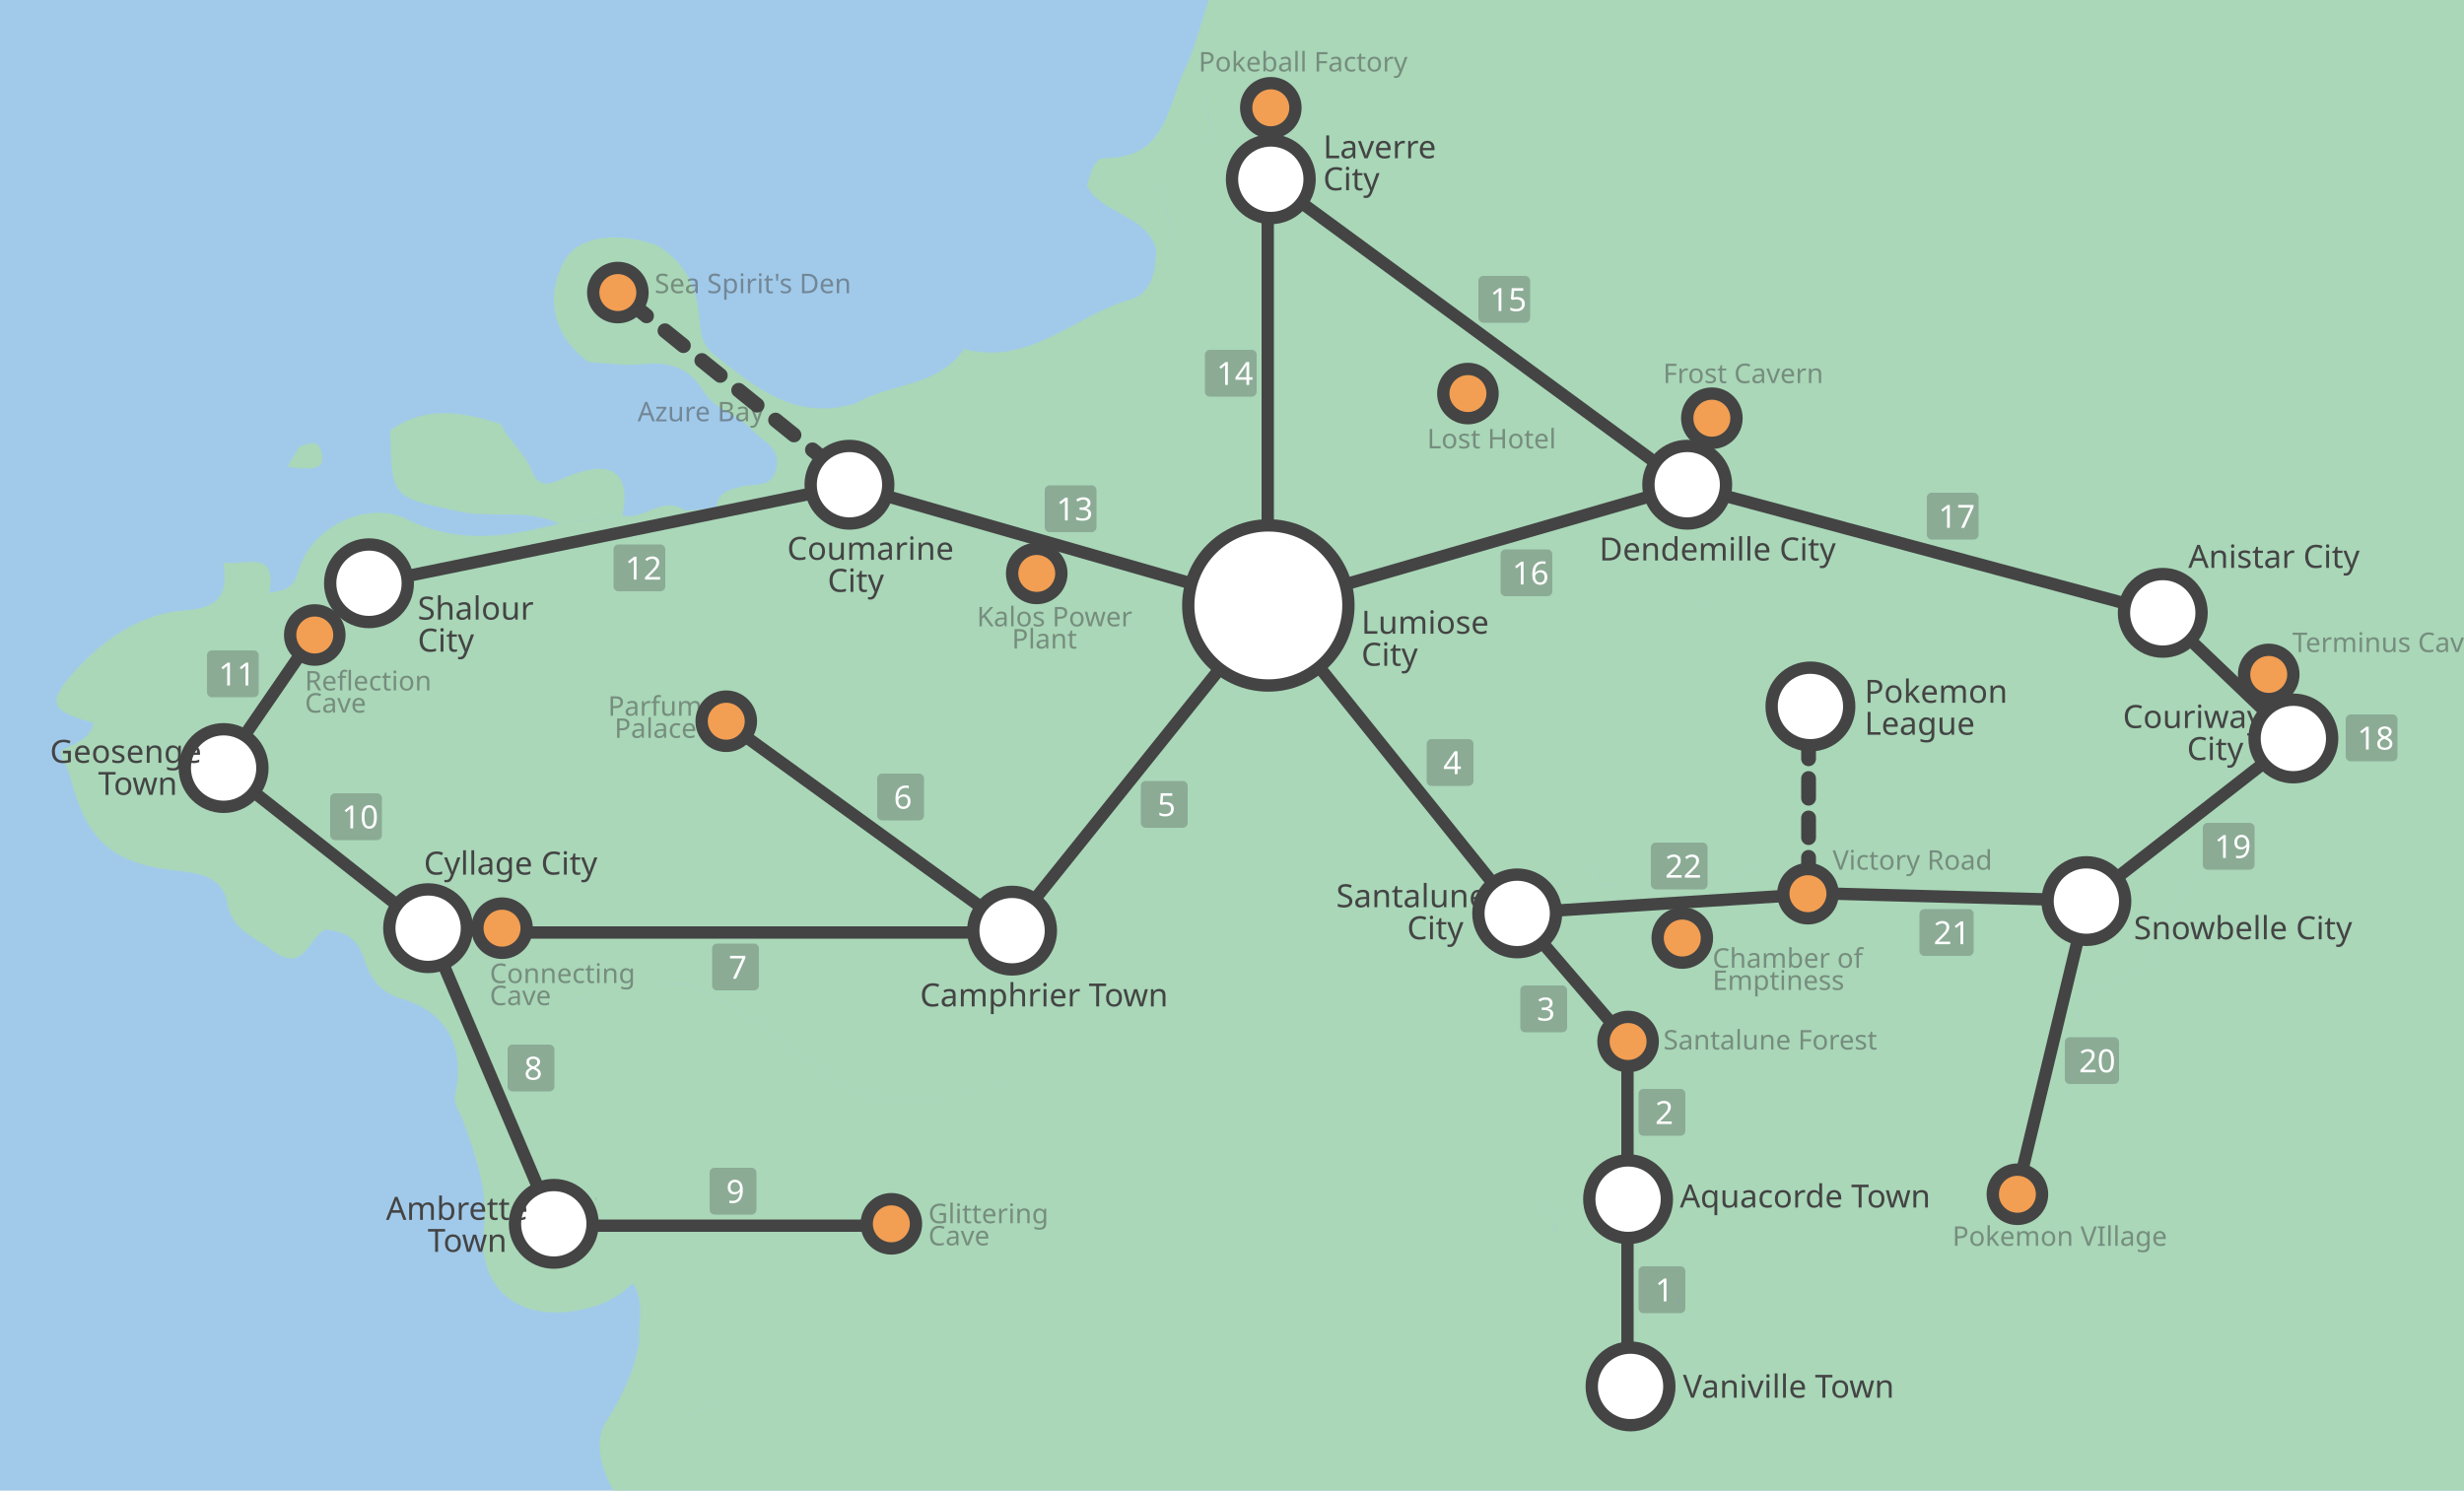
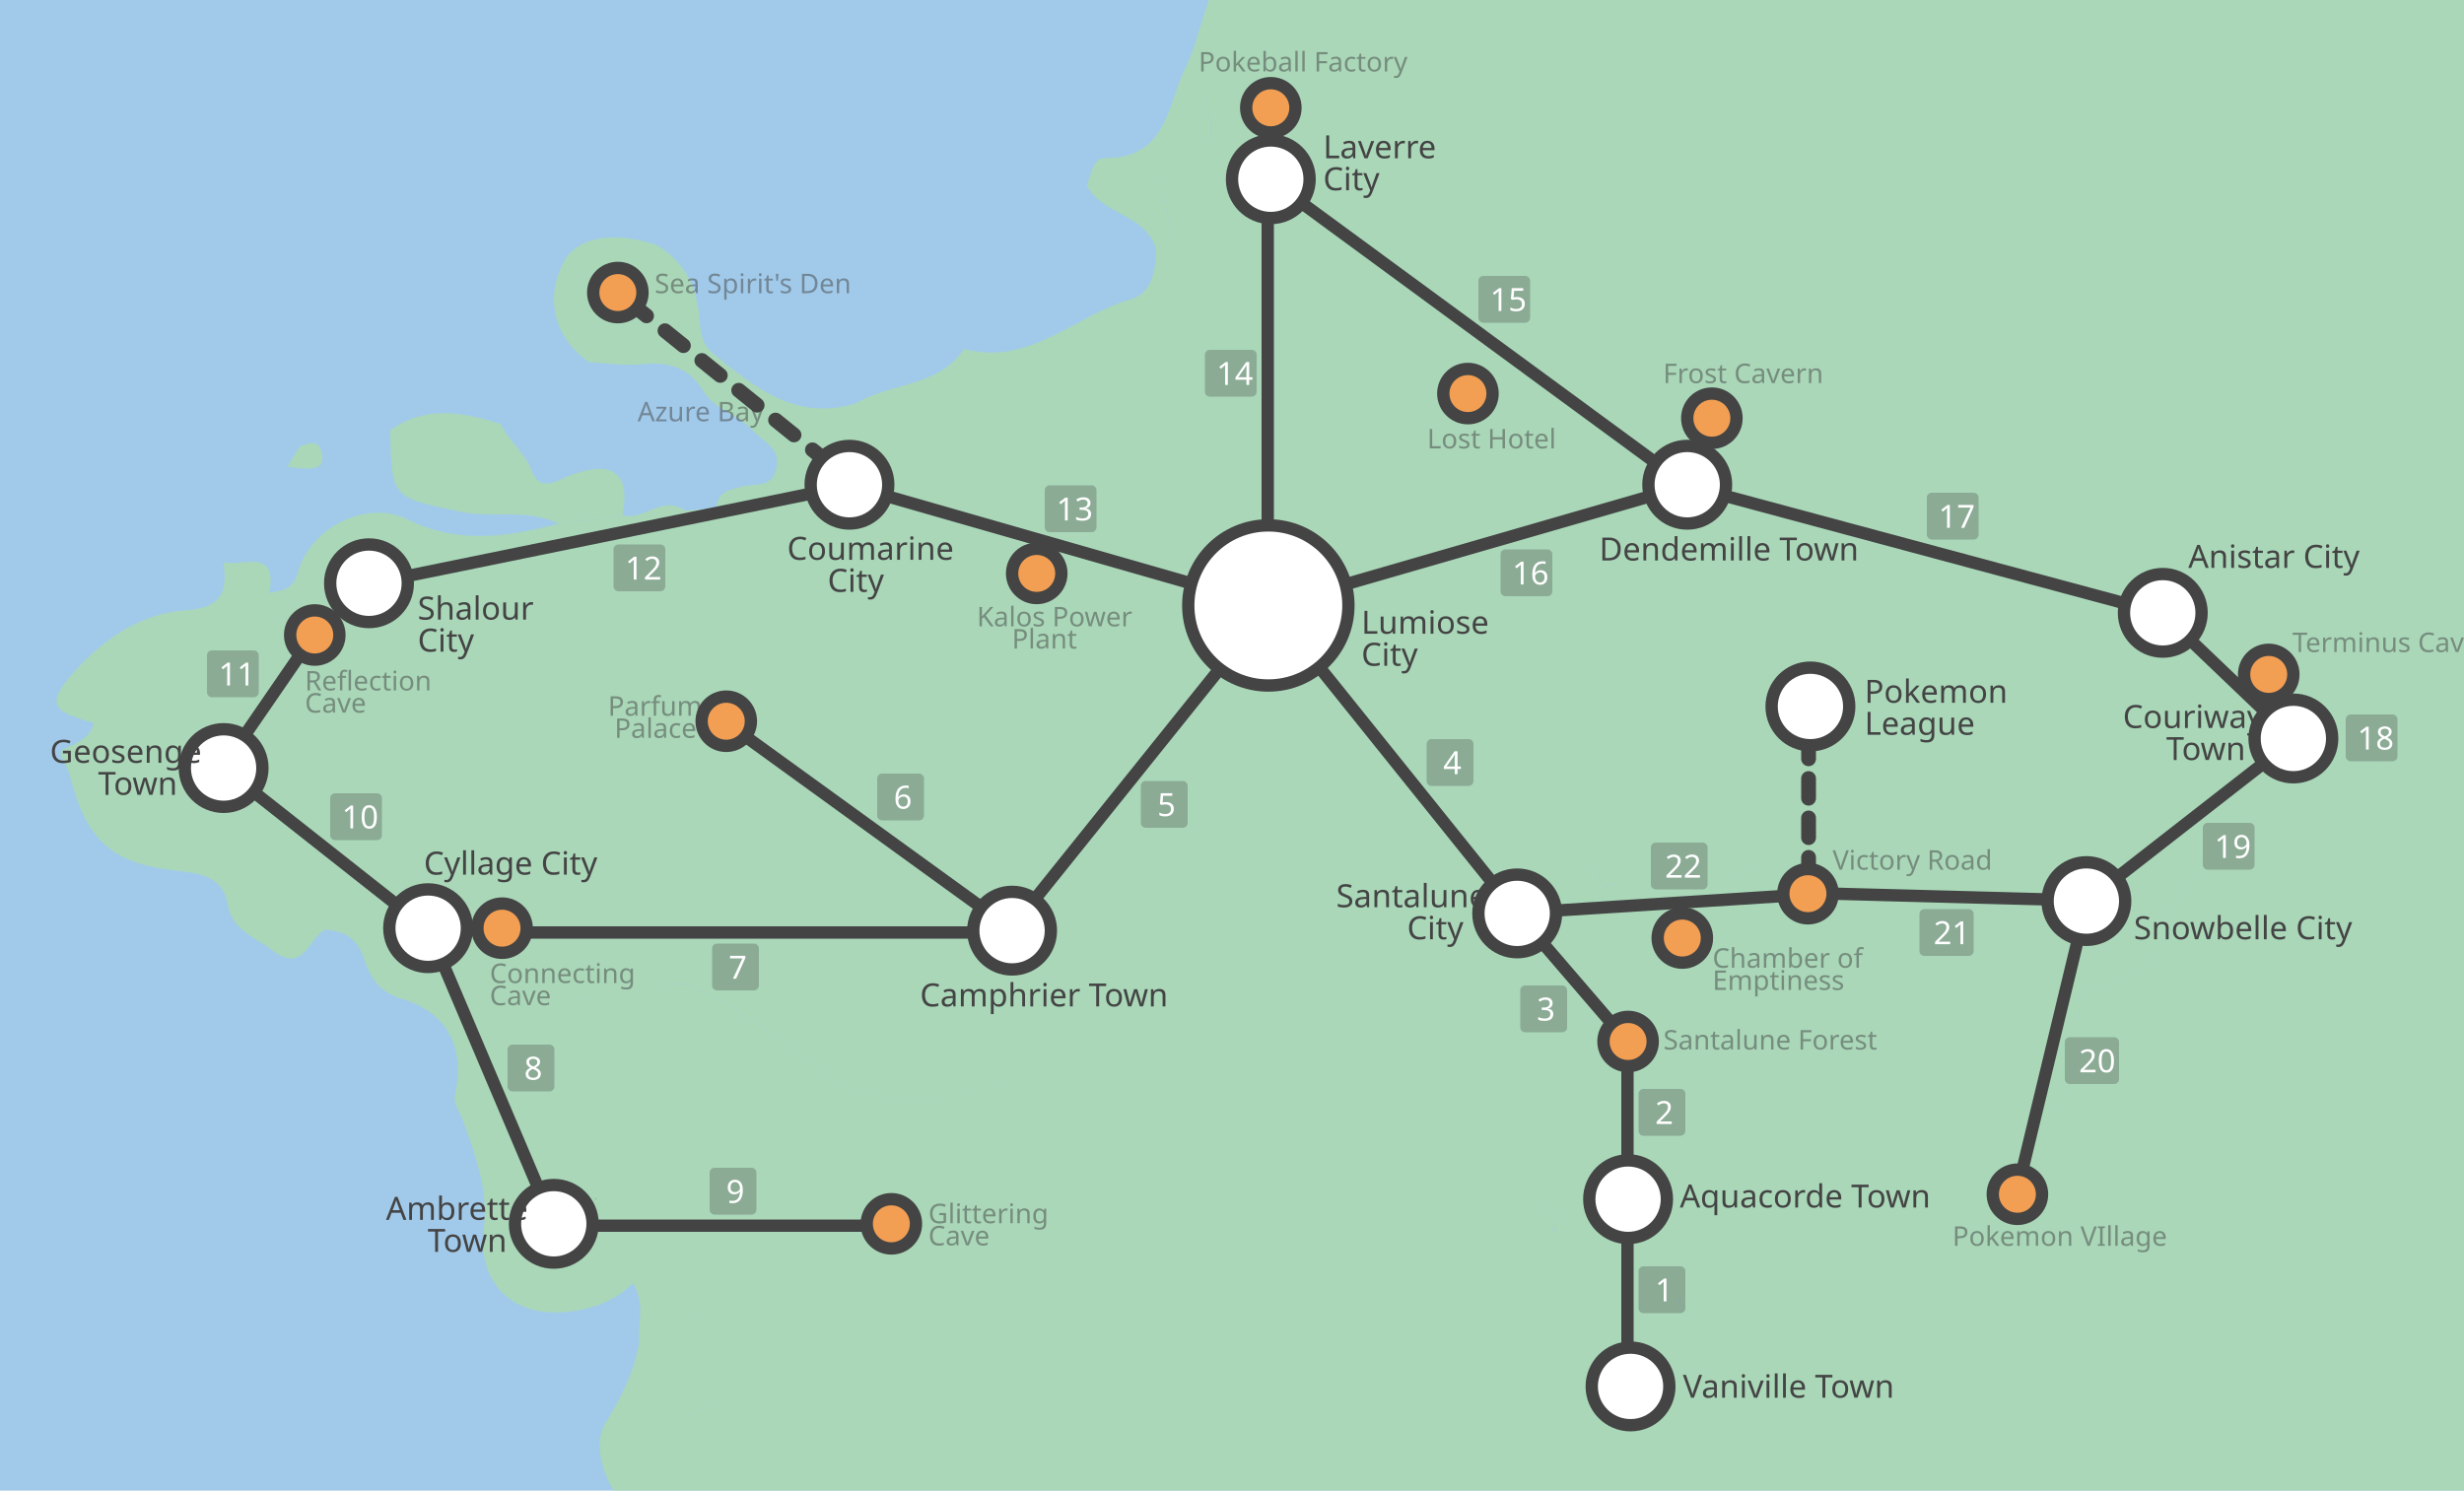
<svg xmlns="http://www.w3.org/2000/svg" version="1.1" viewBox="0 0 1000 605" enable-background="new 0 0 1000 605" xml:space="preserve">
  <g id="MapBG">
    <rect fill-rule="evenodd" clip-rule="evenodd" fill="#A1CAEA" width="1000" height="605" />
    <g>
      <path fill-rule="evenodd" clip-rule="evenodd" fill="#A9D7B8" d="M1000-0.469c0,0-488.542,0.422-509.375,0.422    c-2.217,6-4.436,14.795-6.653,20.661c-0.51,1.344-1.021,2.741-1.524,4.086c-0.201,0.476-0.378,0.996-0.623,1.452    c-8.156,15.237-7.285,38.142-33.487,38.043c-4.855-0.019-5.525,6.892-7.27,11.146c6.311,11.813,23.547,11.535,28.053,25.344    c0.001,0.014,0.054,1.526,0.054,1.526c-0.121,8.25-2.072,17.019-10.286,19.321c-22.655,6.352-41.017,27.342-67.628,20.099    c-10.418,15.595-29.704,13.583-43.726,22.02c-24.344,7.594-41.169-6.345-58.131-20.15c-5.125-4.173-5.192-9.979-5.702-15.558    c-1.137-12.476-6.499-22.18-17.427-28.593c-17.888-5.754-32.227-3.043-37.527,7.095c-7.792,14.903-3.819,30.602,10.265,40.553    c7.185,0.35,14.468,1.608,21.53,0.836c10.798-1.181,19.092,1.284,24.956,10.959c4.614,7.613,14.085,9.363,20.088,16.014    c4.354,4.823,11.354,6.781,9.469,15.401c-1.756,8.034-8.725,5.946-13.694,7.234c-5.237,1.358-10.25,2.158-10.669,8.928    c-4.229,0.297-8.455,0.595-12.684,0.894c-8.996-6.654-16.688,4.297-25.371,1.881c-8.647,1.131-17.296,2.263-25.943,3.394    c-20.635,5.416-40.706,8.56-61.441-1.762c-16.066-7.999-39.021,2.897-44.184,21.113c-2.316,8.171-6.633,7.549-11.768,8.756    c-2.958,4.057-5.802,8.225-7.732,12.792c1.929-4.567,4.773-8.736,7.73-12.792c3.498-18.756-10.986-10.403-18.596-12.413    c1.657,11.826-0.431,18.525-15.534,19.513c-17.821,1.165-33.052,11.559-44.919,24.822c-11.482,12.835-9.854,16.136,7.77,20.825    c-1.56,7.237-8.235,8.339-13.158,11.314c-0.101,0.52-0.191,1.043-0.267,1.608c1.259,2.856,2.94,5.565,3.711,8.51    c7.127,27.243,17.485,36.032,45.23,38.794c8.461,0.842,17.113,3.014,18.781,13.079c1.817,10.968,10.878,13.461,18.132,18.986    c13.181,10.041,14.648-5.336,21.666-8.386c7.712,0.768,12.985,3.401,15.71,12.063c2.133,6.78,5.846,13.326,14.987,15.981    c18.75,5.446,26.03,19.711,21.882,38.922c-0.879,4.065,1.79,6.575,2.958,9.84c5.157,14.423,10.673,29.068,8.711,44.757    c-2.71,21.658,11.482,35.889,33.554,33.655c10.312-1.044,19.426-4.224,27.026-11.701c5.112,8.637,1.703,16.538,2.522,24.087    c-2.031,11.713-7.375,22.586-13.446,32.134C238.667,588.6,249,605,249,605h751V-0.469z M192.688,337.322    c4.298-0.221,6.475-3.322,8.091-9.322c0.003,0,0.007,0,0.011,0C199.167,334,196.987,337.101,192.688,337.322z M234.658,406.109    c-0.034-0.036-0.065-0.074-0.099-0.109c0.001,0,0.002,0,0.003,0c1.829-1.088,3.688-1.987,5.571-2.751    C238.283,404.037,236.457,404.978,234.658,406.109z M242.018,486.993c-0.147-0.158-0.297-0.306-0.444-0.47    c0.029-0.029,0.282-0.305,0.297-0.322c-0.185-0.012-0.37-0.026-0.555-0.039c-0.004-0.006-0.008-0.012-0.013-0.018    c0.194,0.014,0.389,0.027,0.583,0.04c0.052,0.252,0.092,0.506,0.139,0.758c-0.007-0.007-0.014-0.014-0.021-0.021    C242.01,486.946,242.013,486.97,242.018,486.993z M359.223,187.082c0.002,0,0.005,0.001,0.007,0.001    c-0.007-0.001-0.502,0.478-0.502,0.478L359.223,187.082z M354.444,186.018c-2.742-0.714-5.498-1.472-7.99-1.526    C348.947,184.545,351.704,185.304,354.444,186.018z M321.72,275.033c0.128,0.015,0.256,0.037,0.384,0.053    C321.976,275.07,321.848,275.048,321.72,275.033C321.72,275.033,321.72,275.033,321.72,275.033z M271.094,518.961    c3.059-0.115,7.548,3.177,15.419,9.084c0.009,0,0.019,0.001,0.028,0.001c-2.008,5.89-2.271,14.558-6.347,17.122    c4.076-2.563,4.296-11.233,6.305-17.123C278.643,522.141,274.149,518.85,271.094,518.961z M279.557,574.091    c-1.588,0.784-2.897,1.113-3.943,1.096c1.022-0.005,2.293-0.337,3.83-1.096c4.059-2.004,9.564-2.268,11.568-7.44    C289.008,571.823,283.615,572.087,279.557,574.091z M303,549.811c0,0,0-0.001,0-0.001c2.297,0.032,4.041,0.064,6.173,0.096    C307.041,549.873,305.297,549.841,303,549.811z M380.515,584.371c-0.041-0.04-0.081-0.08-0.122-0.12l0.124,0.12    c0.106,2.096,0.581,3.835,1.321,5.317C381.097,588.206,380.621,586.466,380.515,584.371z M390.839,443.583    c-17.885,5.708-34.735,4.944-51.865-5.714c-20.424-12.709-37.888-30.246-61.211-38.266c-4.631-0.002-9.29-0.195-13.92-0.195    c4.63-0.042,9.29,0.108,13.92,0.11c23.323,8.02,40.787,25.599,61.211,38.308c17.129,10.658,33.979,11.444,51.865,5.735    c18.811-6.002,29.144-2.942,34.825,11.024c0.902,2.218,1.29,4.113,1.283,5.757c0.005-1.641-0.383-3.532-1.283-5.746    C419.983,440.631,409.649,437.581,390.839,443.583z M454.291,219.821c-17.472-4.593-35.135-8.438-52.662-12.822    c-15.604-3.903-11.444-18.848-15.835-29.013c-2.771-3.322-4.833-5.976-8.754-6.065c3.921,0.089,5.986,2.743,8.762,6.063    c4.385,10.167,0.226,25.112,15.83,29.015c17.527,4.384,35.192,8.229,52.664,12.822c1.747,0.459,3.298,0.674,4.677,0.637    C457.591,220.496,456.039,220.281,454.291,219.821z M471.258,100.296c4.487-1.274,5.741-5.04,3.954-9.291    c-3.285-7.807-3.507-14.694-1.988-21.05c-1.474,6.356-1.195,13.244,2.09,21.052C477.103,95.259,475.768,99.027,471.258,100.296z     M484.105,48.545c1.979-2.899,4.004-5.78,5.895-8.695c0-0.002,0-0.004,0-0.006c0.016,0.08,0.029,0.16,0.044,0.24    C488.102,42.919,486.071,45.723,484.105,48.545z M907.228,53.353c7.899,0.417,16.615-0.127,19.481,9.275    c2.658,8.722,2.823,17.607-6.612,23.483c-2.138,1.332-3.985,3.396-5.45,5.487c-2.623,3.741-2.375,7.326,2.872,7.852    c2.387,0.239,4.765,0.521,7.091,0.562c-2.328-0.041-4.706-0.323-7.095-0.562c-5.246-0.526-5.493-4.111-2.87-7.852    c1.465-2.091,3.313-4.155,5.451-5.487c9.435-5.876,9.271-14.761,6.612-23.483C923.843,53.226,915.127,53.769,907.228,53.353    c-6.103-0.323-12.143-0.436-18.231-0.981C895.085,52.917,901.125,53.03,907.228,53.353z M843,412.348    c0.298-0.965,0.336-1.981,0.336-3c0.02,1.018,0.03,2.035-0.163,3c0.706,0.739,1.265,1.478,1.71,2.217    c-0.488-0.739-1.104-1.477-1.884-2.215C843,412.349,843,412.348,843,412.348z M695.225,230.486    c-5.229,0.701-10.457,0.913-15.7,0.896C684.768,231.399,689.996,231.187,695.225,230.486z M668.626,231.317    C668.626,231.317,668.626,231.317,668.626,231.317l-0.438-0.643L668.626,231.317z M490.88,60.71    c0.726-5.482,0.471-10.909-0.129-16.405C491.528,49.803,491.695,55.229,490.88,60.71z M497.347,22.542    c2.272-1.027,5.308-1.355,9.385-0.727c3.85-1.036,7.701-2.072,11.549-3.11c-3.849,1.038-7.7,2.074-11.551,3.111    C502.654,21.188,499.619,21.516,497.347,22.542z M518.277,19.488c0.061,1.873,0.658,3.119,1.717,4.05    C518.934,22.606,518.337,21.36,518.277,19.488z M547.724,48.625c-3.428,11.316-0.084,28.601,7.255,38.918    C547.636,77.222,544.291,59.928,547.724,48.625z M571.673,185.573c4.153,8.679,13.375,14.286,25.974,14.468    c7.143,0.027,13.71-1.414,18.651-6.454c-4.941,5.041-11.508,6.482-18.648,6.462C585.05,199.862,575.827,194.253,571.673,185.573z     M590.689,549.466c-0.169,1.116-0.34,2.235-0.509,3.355c0.169-1.12,0.34-2.24,0.509-3.361c0.2-1.441,0.275-2.785,0.238-4.04    C590.964,546.676,590.89,548.023,590.689,549.466z M590.346,400.355L590.346,400.355l0.605-0.728    C590.69,399.941,590.344,400.357,590.346,400.355z M589.748,334.861c1.84,1.843,3.741,3.544,6.732,2.639    C593.49,338.408,591.589,336.706,589.748,334.861z M631.17,499.724c-0.056-0.061-0.099-0.124-0.153-0.185    c-0.006,0.061-0.012,0.124-0.018,0.185c0,0,0,0.001,0,0.001c-1.248-1.46-2.057-2.958-2.549-4.491    c-1.578-4.611-0.089-9.535,0.909-14.659c-0.998,5.124-2.39,10.048-0.909,14.659c0.502,1.468,1.328,2.904,2.567,4.305    c0.356-3.917,0.79-8.003,1.532-11.947C631.819,491.598,631.433,495.75,631.17,499.724z M629.953,477.698    c0.111-0.849,0.188-1.703,0.219-2.56C630.141,475.996,630.064,476.849,629.953,477.698z M633.534,578c0.001,0,0.002,0,0.003,0    c4.67,9,11.798,14.829,20.241,18.595C645.335,592.829,638.206,587,633.534,578z M655.698,359c-1.572,0-3.144,0.453-4.717,0.74    c-2.679-3.803-3.903-8.013-4.068-12.623c0.004,0.003,0.008,0.006,0.013,0.009c0.191,4.537,1.413,8.743,4.055,12.493    c1.561-0.285,3.121-0.569,4.689-0.849c0.01,0.078,0.026,0.151,0.036,0.23C655.704,359,655.701,359,655.698,359z M625.595,253.514    c-11.363,9.073-24.043-1.778-36.176-0.4c0.001-0.001,0.001-0.001,0.002-0.002c12.132-1.376,24.811,9.471,36.173,0.398    c27.986-22.342,57.311-7.309,85.966-4.514c-0.001,0.002-0.002,0.004-0.004,0.007C682.903,246.207,653.58,231.172,625.595,253.514z     M698.532,326.977c0.014-4.692-1.46-9.676-2.64-13.795c-1.583-5.53-2.273-10.767-2.263-15.781    c-0.008,5.01,0.681,10.241,2.263,15.766C697.074,317.292,698.55,322.282,698.532,326.977z M681,527.778c0-0.001,0-0.002,0-0.003    c1-1.037,1.562-2.073,2.245-3.109c-0.684,1.037-1.267,2.075-1.949,3.112c-0.007,0.059-0.004,0.117-0.001,0.176    c0.013,0.021-0.005,0.041-0.028,0.063c0.009,0.017,0.018,0.034,0.027,0.051c0.001,0.05,0.005,0.099-0.001,0.149    c-0.027,0.003-0.031,0.006-0.059,0.009c0.28,0.514,0.555,1.024,0.83,1.536c1.464,2.456,2.662,5.011,4.21,7.851    c-1.59-2.917-2.888-5.393-4.21-7.851c-0.339-0.569-0.688-1.134-1.064-1.694c0-0.008,0-0.015,0-0.023c0-0.03,0-0.061,0-0.091    c0-0.073,0.039-0.142,0.05-0.231C681.05,527.723,681,527.778,681,527.778z M684.296,465.683c0,0,0.16-0.165,0.161-0.166h0    L684.296,465.683z M678.239,358.941c0.414,0.025,0.827,0.036,1.24,0.056c-0.412,0-0.824,0.003-1.237,0.003    c-0.001,0-0.002,0-0.004,0c-0.065-0.382-0.137-0.768-0.21-1.156C678.102,358.215,678.174,358.582,678.239,358.941z     M676.806,349.74c-0.038-2.571,0.581-4.809,2.666-6.242C677.421,344.946,676.789,347.198,676.806,349.74z M663.08,422.47    c-0.984,0.155-2.003,0.385-2.512,1.038c0.51-0.655,1.533-0.889,2.526-1.055c3.027-0.185,5.195,0.937,4.982,4.23    C668.289,423.39,666.121,422.269,663.08,422.47z M709,490.096c0-0.001,0-0.003,0-0.004c3,3.715,4.918,8.267,6.015,13.329    C713.918,498.359,712,493.809,709,490.096z M701.454,356.802c-1.198,0.335-2.4,0.604-3.604,0.844    c1.205-0.258,2.407-0.539,3.604-0.874c11.799-3.295,18.155-10.675,18.396-19.645C719.612,346.11,713.256,353.505,701.454,356.802z     M813,224.28c6.685,1.866,13.092,4.396,18.366,9.505c0.95,0.273,1.899,0.549,2.85,0.827c-0.951-0.277-1.9-0.554-2.854-0.827    C826.091,228.676,819.685,226.146,813,224.28z M843.526,429.671c-4.204,11.175-7.514,22.7-12.009,33.749    c4.495-11.049,7.718-22.574,11.922-33.749c0.653-1.737,1.391-3.447,1.969-5.139C844.875,426.225,844.179,427.935,843.526,429.671z     M896.798,503.04c-0.002-0.011-0.004-0.022-0.006-0.033C896.794,503.018,896.796,503.029,896.798,503.04L896.798,503.04z     M988.466,265.616c-5.194,11.368-19.212,12.438-33.255,13.673c14.098,12.468,12.491,26.065,6.914,39.969    c-5.643,14.071-17.453,15.689-30.807,15.876c-24.831,0.351-47.367,20.961-53.31,45.261c-3.908,15.975-19.545,17.83-32.414,22.368    c-1.655,1.229-2.119,2.759-2.235,4.376c0.092-1.618,0.493-3.147,2.148-4.376c12.869-4.538,28.549-6.393,32.457-22.368    c5.943-24.3,28.501-44.91,53.332-45.261c13.354-0.188,25.175-1.805,30.818-15.876c5.577-13.904,7.189-27.501-6.908-39.969    c14.042-1.236,28.064-2.306,33.257-13.673c5.309-11.618,5.299-25.886-5.525-36.354c-5.547-5.363-11.56-7.867-17.742-7.913    c6.183,0.046,12.196,2.55,17.743,7.913C993.764,239.729,993.774,253.998,988.466,265.616z" />
      <path fill-rule="evenodd" clip-rule="evenodd" fill="#65966D" d="M681,528.045c0,0.03,0.179,0.061,0.195,0.059    c0.004-0.031,0.042-0.06,0.072-0.087c-0.003-0.006-0.006-0.011-0.009-0.017C681.264,528,681,528.023,681,528.045z" />
      <path fill-rule="evenodd" clip-rule="evenodd" fill="#65966D" d="M90.515,228.186c0.062,0.018,0.128,0.029,0.191,0.046    c-0.012-0.083-0.021-0.165-0.034-0.249L90.515,228.186z" />
      <path fill-rule="evenodd" clip-rule="evenodd" fill="#A9D7B8" d="M232.443,192.575c-6.168,2.191-13.042,7.867-16.725-1.637    c-2.892-7.463-9.316-11.956-12.49-18.848c-15.275-4.771-30.447-7.793-44.839,2.609c0.495,27.756,0.635,27.098,28.362,32.98    c13.29,2.82,27.232-1.375,39.944,4.858c8.647-1.131,17.296-2.263,25.949-3.395C255.927,192.46,249.066,186.671,232.443,192.575z" />
      <path fill-rule="evenodd" clip-rule="evenodd" fill="#A9D7B8" d="M130.597,184.101c-1.097-5.091-3.471-4.959-8.876-2.878    l-5.111,8.141c2.044,0.271,4.08,0.712,6.125,0.757C126.917,190.207,131.973,190.491,130.597,184.101z" />
      <path fill-rule="evenodd" clip-rule="evenodd" fill="#65966D" d="M241.603,486.495c0.132,0.149,0.269,0.282,0.402,0.427    c-0.047-0.24-0.084-0.481-0.134-0.72C241.856,486.218,241.603,486.495,241.603,486.495z" />
    </g>
    <g id="Layer_55">
	</g>
  </g>
  <g id="Route_1">
    <line fill="none" stroke="#444444" stroke-width="5" stroke-linecap="round" stroke-miterlimit="10" x1="660.5" y1="486" x2="660.5" y2="562" />
    <g>
      <path fill="#444444" fill-opacity="0.3" d="M684,531c0,1.104-0.896,2-2,2h-15c-1.104,0-2-0.896-2-2v-15c0-1.104,0.896-2,2-2h15    c1.104,0,2,0.896,2,2V531z" />
      <text transform="matrix(1 0 0 1 671.7051 528.25)" fill="#FFFFFF" font-family="'HelveticaNeue-CondensedBold'" font-size="13">1</text>
    </g>
  </g>
  <g id="Route_2">
    <line fill="none" stroke="#444444" stroke-width="5" stroke-linecap="round" stroke-miterlimit="10" x1="660.5" y1="423" x2="660.5" y2="486" />
    <g>
      <path fill="#444444" fill-opacity="0.3" d="M684,459c0,1.104-0.896,2-2,2h-15c-1.104,0-2-0.896-2-2v-15c0-1.104,0.896-2,2-2h15    c1.104,0,2,0.896,2,2V459z" />
      <text transform="matrix(1 0 0 1 671.7051 456.25)" fill="#FFFFFF" font-family="'HelveticaNeue-CondensedBold'" font-size="13">2</text>
    </g>
  </g>
  <g id="Route_3">
    <line fill="none" stroke="#444444" stroke-width="5" stroke-linecap="round" stroke-miterlimit="10" x1="615.611" y1="370.609" x2="660.667" y2="423" />
    <g>
      <path fill="#444444" fill-opacity="0.3" d="M636,417c0,1.104-0.896,2-2,2h-15c-1.104,0-2-0.896-2-2v-15c0-1.104,0.896-2,2-2h15    c1.104,0,2,0.896,2,2V417z" />
      <text transform="matrix(1 0 0 1 623.7051 414.25)" fill="#FFFFFF" font-family="'HelveticaNeue-CondensedBold'" font-size="13">3</text>
    </g>
  </g>
  <g id="Route_4">
    <line fill="none" stroke="#444444" stroke-width="5" stroke-linecap="round" stroke-miterlimit="10" x1="615.611" y1="370.609" x2="515.5" y2="246" />
    <g>
      <path fill="#444444" fill-opacity="0.3" d="M598,317c0,1.104-0.896,2-2,2h-15c-1.104,0-2-0.896-2-2v-15c0-1.104,0.896-2,2-2h15    c1.104,0,2,0.896,2,2V317z" />
      <text transform="matrix(1 0 0 1 585.7051 314.25)" fill="#FFFFFF" font-family="'HelveticaNeue-CondensedBold'" font-size="13">4</text>
    </g>
  </g>
  <g id="Route_5">
    <line fill="none" stroke="#444444" stroke-width="5" stroke-linecap="round" stroke-miterlimit="10" x1="515.5" y1="246" x2="410.333" y2="377" />
    <g>
      <path fill="#444444" fill-opacity="0.3" d="M482,334c0,1.104-0.896,2-2,2h-15c-1.104,0-2-0.896-2-2v-15c0-1.104,0.896-2,2-2h15    c1.104,0,2,0.896,2,2V334z" />
      <text transform="matrix(1 0 0 1 469.7051 331.25)" fill="#FFFFFF" font-family="'HelveticaNeue-CondensedBold'" font-size="13">5</text>
    </g>
  </g>
  <g id="Route_6">
    <line fill="none" stroke="#444444" stroke-width="5" stroke-linecap="round" stroke-miterlimit="10" x1="410.333" y1="377" x2="294.333" y2="293" />
    <g>
      <path fill="#444444" fill-opacity="0.3" d="M375,331c0,1.104-0.896,2-2,2h-15c-1.104,0-2-0.896-2-2v-15c0-1.104,0.896-2,2-2h15    c1.104,0,2,0.896,2,2V331z" />
      <text transform="matrix(1 0 0 1 362.7051 328.25)" fill="#FFFFFF" font-family="'HelveticaNeue-CondensedBold'" font-size="13">6</text>
    </g>
  </g>
  <g id="Route_7">
    <line fill="none" stroke="#444444" stroke-width="5" stroke-linecap="round" stroke-miterlimit="10" x1="410" y1="378.5" x2="204" y2="378.5" />
    <g>
      <path fill="#444444" fill-opacity="0.3" d="M308,400c0,1.104-0.896,2-2,2h-15c-1.104,0-2-0.896-2-2v-15c0-1.104,0.896-2,2-2h15    c1.104,0,2,0.896,2,2V400z" />
      <text transform="matrix(1 0 0 1 295.7051 397.25)" fill="#FFFFFF" font-family="'HelveticaNeue-CondensedBold'" font-size="13">7</text>
    </g>
  </g>
  <g id="Route_8">
    <line fill="none" stroke="#444444" stroke-width="5" stroke-linecap="round" stroke-miterlimit="10" x1="174" y1="377.5" x2="224.333" y2="496" />
    <g>
      <path fill="#444444" fill-opacity="0.3" d="M225,441c0,1.104-0.896,2-2,2h-15c-1.104,0-2-0.896-2-2v-15c0-1.104,0.896-2,2-2h15    c1.104,0,2,0.896,2,2V441z" />
      <text transform="matrix(1 0 0 1 212.7051 438.25)" fill="#FFFFFF" font-family="'HelveticaNeue-CondensedBold'" font-size="13">8</text>
    </g>
  </g>
  <g id="Route_9">
    <line fill="none" stroke="#444444" stroke-width="5" stroke-linecap="round" stroke-miterlimit="10" x1="224" y1="497.5" x2="362" y2="497.5" />
    <g>
      <path fill="#444444" fill-opacity="0.3" d="M307,491c0,1.104-0.896,2-2,2h-15c-1.104,0-2-0.896-2-2v-15c0-1.104,0.896-2,2-2h15    c1.104,0,2,0.896,2,2V491z" />
      <text transform="matrix(1 0 0 1 294.7051 488.25)" fill="#FFFFFF" font-family="'HelveticaNeue-CondensedBold'" font-size="13">9</text>
    </g>
  </g>
  <g id="Route_10">
    <line fill="none" stroke="#444444" stroke-width="5" stroke-linecap="round" stroke-miterlimit="10" x1="174" y1="377.5" x2="90.334" y2="311.5" />
    <g>
      <path fill="#444444" fill-opacity="0.3" d="M155,339c0,1.104-0.896,2-2,2h-17c-1.104,0-2-0.896-2-2v-15c0-1.104,0.896-2,2-2h17    c1.104,0,2,0.896,2,2V339z" />
      <text transform="matrix(1 0 0 1 138.709 336.25)" fill="#FFFFFF" font-family="'HelveticaNeue-CondensedBold'" font-size="13">10</text>
    </g>
  </g>
  <g id="Route_11">
    <line fill="none" stroke="#444444" stroke-width="5" stroke-linecap="round" stroke-miterlimit="10" x1="90.334" y1="311.5" x2="126.667" y2="258.667" />
    <g>
      <path fill="#444444" fill-opacity="0.3" d="M105,281c0,1.104-0.896,2-2,2H86c-1.104,0-2-0.896-2-2v-15c0-1.104,0.896-2,2-2h17    c1.104,0,2,0.896,2,2V281z" />
      <text transform="matrix(1 0 0 1 88.709 278.25)" fill="#FFFFFF" font-family="'HelveticaNeue-CondensedBold'" font-size="13">11</text>
    </g>
  </g>
  <g id="Route_12">
    <line fill="none" stroke="#444444" stroke-width="5" stroke-linecap="round" stroke-miterlimit="10" x1="149.667" y1="237" x2="345" y2="197.118" />
    <g>
      <path fill="#444444" fill-opacity="0.3" d="M270,238c0,1.104-0.896,2-2,2h-17c-1.104,0-2-0.896-2-2v-15c0-1.104,0.896-2,2-2h17    c1.104,0,2,0.896,2,2V238z" />
      <text transform="matrix(1 0 0 1 253.709 235.25)" fill="#FFFFFF" font-family="'HelveticaNeue-CondensedBold'" font-size="13">12</text>
    </g>
  </g>
  <g id="Route_13">
    <line fill="none" stroke="#444444" stroke-width="5" stroke-linecap="round" stroke-miterlimit="10" x1="345" y1="197.118" x2="515.5" y2="246" />
    <g>
      <path fill="#444444" fill-opacity="0.3" d="M445,214c0,1.104-0.896,2-2,2h-17c-1.104,0-2-0.896-2-2v-15c0-1.104,0.896-2,2-2h17    c1.104,0,2,0.896,2,2V214z" />
      <text transform="matrix(1 0 0 1 428.709 211.25)" fill="#FFFFFF" font-family="'HelveticaNeue-CondensedBold'" font-size="13">13</text>
    </g>
  </g>
  <g id="Route_14">
    <line fill="none" stroke="#444444" stroke-width="5" stroke-linecap="round" stroke-miterlimit="10" x1="514.5" y1="246" x2="514.5" y2="75" />
    <g>
      <path fill="#444444" fill-opacity="0.3" d="M510,159c0,1.104-0.896,2-2,2h-17c-1.104,0-2-0.896-2-2v-15c0-1.104,0.896-2,2-2h17    c1.104,0,2,0.896,2,2V159z" />
      <text transform="matrix(1 0 0 1 493.709 156.25)" fill="#FFFFFF" font-family="'HelveticaNeue-CondensedBold'" font-size="13">14</text>
    </g>
  </g>
  <g id="Route_15">
    <line fill="none" stroke="#444444" stroke-width="5" stroke-linecap="round" stroke-miterlimit="10" x1="515.5" y1="73" x2="684.607" y2="197.118" />
    <g>
      <path fill="#444444" fill-opacity="0.3" d="M621,129c0,1.104-0.896,2-2,2h-17c-1.104,0-2-0.896-2-2v-15c0-1.104,0.896-2,2-2h17    c1.104,0,2,0.896,2,2V129z" />
      <text transform="matrix(1 0 0 1 604.709 126.25)" fill="#FFFFFF" font-family="'HelveticaNeue-CondensedBold'" font-size="13">15</text>
    </g>
  </g>
  <g id="Route_16">
    <line fill="none" stroke="#444444" stroke-width="5" stroke-linecap="round" stroke-miterlimit="10" x1="684.607" y1="197.118" x2="515.5" y2="246" />
    <g>
      <path fill="#444444" fill-opacity="0.3" d="M630,240c0,1.104-0.896,2-2,2h-17c-1.104,0-2-0.896-2-2v-15c0-1.104,0.896-2,2-2h17    c1.104,0,2,0.896,2,2V240z" />
      <text transform="matrix(1 0 0 1 613.709 237.25)" fill="#FFFFFF" font-family="'HelveticaNeue-CondensedBold'" font-size="13">16</text>
    </g>
  </g>
  <g id="Route_17">
    <line fill="none" stroke="#444444" stroke-width="5" stroke-linecap="round" stroke-miterlimit="10" x1="684.607" y1="197.118" x2="877.598" y2="249" />
    <g>
      <path fill="#444444" fill-opacity="0.3" d="M803,217c0,1.104-0.896,2-2,2h-17c-1.104,0-2-0.896-2-2v-15c0-1.104,0.896-2,2-2h17    c1.104,0,2,0.896,2,2V217z" />
      <text transform="matrix(1 0 0 1 786.709 214.25)" fill="#FFFFFF" font-family="'HelveticaNeue-CondensedBold'" font-size="13">17</text>
    </g>
  </g>
  <g id="Route_18">
    <line fill="none" stroke="#444444" stroke-width="5" stroke-linecap="round" stroke-miterlimit="10" x1="877.598" y1="249" x2="931.095" y2="300.113" />
    <g>
      <path fill="#444444" fill-opacity="0.3" d="M973,307c0,1.104-0.896,2-2,2h-17c-1.104,0-2-0.896-2-2v-15c0-1.104,0.896-2,2-2h17    c1.104,0,2,0.896,2,2V307z" />
      <text transform="matrix(1 0 0 1 956.709 304.25)" fill="#FFFFFF" font-family="'HelveticaNeue-CondensedBold'" font-size="13">18</text>
    </g>
  </g>
  <g id="Route_19">
    <line fill="none" stroke="#444444" stroke-width="5" stroke-linecap="round" stroke-miterlimit="10" x1="931.095" y1="300.113" x2="847.099" y2="365.61" />
    <g>
      <path fill="#444444" fill-opacity="0.3" d="M915,351c0,1.104-0.896,2-2,2h-17c-1.104,0-2-0.896-2-2v-15c0-1.104,0.896-2,2-2h17    c1.104,0,2,0.896,2,2V351z" />
      <text transform="matrix(1 0 0 1 898.709 348.25)" fill="#FFFFFF" font-family="'HelveticaNeue-CondensedBold'" font-size="13">19</text>
    </g>
  </g>
  <g id="Route_20">
    <line fill="none" stroke="#444444" stroke-width="5" stroke-linecap="round" stroke-miterlimit="10" x1="847.099" y1="365.61" x2="818.333" y2="485" />
    <g>
      <path fill="#444444" fill-opacity="0.3" d="M860,438c0,1.104-0.896,2-2,2h-18c-1.104,0-2-0.896-2-2v-15c0-1.104,0.896-2,2-2h18    c1.104,0,2,0.896,2,2V438z" />
      <text transform="matrix(1 0 0 1 843.709 435.25)" fill="#FFFFFF" font-family="'HelveticaNeue-CondensedBold'" font-size="13">20</text>
    </g>
  </g>
  <g id="Route_21">
    <line fill="none" stroke="#444444" stroke-width="5" stroke-linecap="round" stroke-miterlimit="10" x1="847" y1="365.5" x2="735" y2="362.5" />
    <g>
      <path fill="#444444" fill-opacity="0.3" d="M801,386c0,1.104-0.896,2-2,2h-18c-1.104,0-2-0.896-2-2v-15c0-1.104,0.896-2,2-2h18    c1.104,0,2,0.896,2,2V386z" />
      <text transform="matrix(1 0 0 1 784.709 383.25)" fill="#FFFFFF" font-family="'HelveticaNeue-CondensedBold'" font-size="13">21</text>
    </g>
  </g>
  <g id="Route_22">
    <line fill="none" stroke="#444444" stroke-width="5" stroke-linecap="round" stroke-miterlimit="10" x1="734.5" y1="363" x2="615.611" y2="370.609" />
    <g>
      <path fill="#444444" fill-opacity="0.3" d="M693,359c0,1.104-0.896,2-2,2h-19c-1.104,0-2-0.896-2-2v-15c0-1.104,0.896-2,2-2h19    c1.104,0,2,0.896,2,2V359z" />
      <text transform="matrix(1 0 0 1 675.709 356.25)" fill="#FFFFFF" font-family="'HelveticaNeue-CondensedBold'" font-size="13">22</text>
    </g>
  </g>
  <g id="Place_Victory_Road">
    <g>
      <g>
        <line fill="none" stroke="#444444" stroke-width="6" stroke-linecap="round" stroke-miterlimit="10" x1="734" y1="353" x2="734" y2="348" />
        <line fill="none" stroke="#444444" stroke-width="6" stroke-linecap="round" stroke-miterlimit="10" stroke-dasharray="8,8" x1="734" y1="340" x2="734" y2="312" />
        <line fill="none" stroke="#444444" stroke-width="6" stroke-linecap="round" stroke-miterlimit="10" x1="734" y1="308" x2="734" y2="303" />
      </g>
    </g>
    <circle fill="#F29E53" stroke="#444444" stroke-width="5" stroke-miterlimit="10" cx="733.75" cy="362.75" r="10" />
    <g opacity="0.5">
      <text transform="matrix(1 0 0 1 743.75 353)" fill="#444444" font-family="'HelveticaNeue-CondensedBold'" font-size="11">Victory Road</text>
    </g>
  </g>
  <g id="Place_Azure_Bay">
    <g>
      <g>
        <line fill="none" stroke="#444444" stroke-width="6" stroke-linecap="round" stroke-miterlimit="10" x1="333.61" y1="185.728" x2="329.721" y2="182.586" />
        <line fill="none" stroke="#444444" stroke-width="6" stroke-linecap="round" stroke-miterlimit="10" stroke-dasharray="9.616,9.616" x1="322.24" y1="176.543" x2="266.134" y2="131.224" />
        <line fill="none" stroke="#444444" stroke-width="6" stroke-linecap="round" stroke-miterlimit="10" x1="262.394" y1="128.202" x2="258.504" y2="125.061" />
      </g>
    </g>
    <g opacity="0.5">
      <text transform="matrix(1 0 0 1 258.75 171)" fill="#444444" font-family="'HelveticaNeue-CondensedBold'" font-size="11">Azure Bay</text>
    </g>
  </g>
  <g id="Town_Vaniville">
    <circle fill="#FFFFFF" stroke="#444444" stroke-width="5" stroke-miterlimit="10" cx="661.75" cy="562.75" r="15.75" />
    <text transform="matrix(1 0 0 1 683 567.3335)" fill="#444444" font-family="'HelveticaNeue-CondensedBold'" font-size="13">Vaniville Town</text>
  </g>
  <g id="Town_Aquacorde">
    <circle fill="#FFFFFF" stroke="#444444" stroke-width="5" stroke-miterlimit="10" cx="660.75" cy="486.75" r="15.75" />
    <text transform="matrix(1 0 0 1 681.75 490.1362)" fill="#444444" font-family="'HelveticaNeue-CondensedBold'" font-size="13">Aquacorde Town</text>
  </g>
  <g id="City_Santalune">
    <circle fill="#FFFFFF" stroke="#444444" stroke-width="5" stroke-miterlimit="10" cx="615.75" cy="370.75" r="15.75" />
    <g>
      <text transform="matrix(1 0 0 1 542.2856 368.25)">
        <tspan x="0" y="0" fill="#444444" font-family="'HelveticaNeue-CondensedBold'" font-size="13">Santalune</tspan>
        <tspan x="28.769" y="13" fill="#444444" font-family="'HelveticaNeue-CondensedBold'" font-size="13">City</tspan>
      </text>
    </g>
  </g>
  <g id="Town_Camphrier">
    <circle fill="#FFFFFF" stroke="#444444" stroke-width="5" stroke-miterlimit="10" cx="410.75" cy="377.75" r="15.75" />
    <text transform="matrix(1 0 0 1 373.3623 408.5)" fill="#444444" font-family="'HelveticaNeue-CondensedBold'" font-size="13">Camphrier Town</text>
  </g>
  <g id="City_Cyllage">
    <circle fill="#FFFFFF" stroke="#444444" stroke-width="5" stroke-miterlimit="10" cx="173.75" cy="376.75" r="15.75" />
    <text transform="matrix(1 0 0 1 172 355)" fill="#444444" font-family="'HelveticaNeue-CondensedBold'" font-size="13">Cyllage City</text>
  </g>
  <g id="Town_Ambrette">
    <circle fill="#FFFFFF" stroke="#444444" stroke-width="5" stroke-miterlimit="10" cx="224.75" cy="496.75" r="15.75" />
    <g>
      <text transform="matrix(1 0 0 1 156.6553 495.1367)">
        <tspan x="0" y="0" fill="#444444" font-family="'HelveticaNeue-CondensedBold'" font-size="13">Ambrette</tspan>
        <tspan x="16.913" y="13" fill="#444444" font-family="'HelveticaNeue-CondensedBold'" font-size="13">Town</tspan>
      </text>
    </g>
  </g>
  <g id="Town_Geosenge">
    <circle fill="#FFFFFF" stroke="#444444" stroke-width="5" stroke-miterlimit="10" cx="90.75" cy="311.75" r="15.75" />
    <text transform="matrix(1 0 0 1 20.2534 309.6367)">
      <tspan x="0" y="0" fill="#444444" font-family="'HelveticaNeue-CondensedBold'" font-size="13">Geosenge</tspan>
      <tspan x="19.565" y="13" fill="#444444" font-family="'HelveticaNeue-CondensedBold'" font-size="13">Town</tspan>
    </text>
  </g>
  <g id="City_Shalour">
    <circle fill="#FFFFFF" stroke="#444444" stroke-width="5" stroke-miterlimit="10" cx="149.75" cy="236.75" r="15.75" />
    <text transform="matrix(1 0 0 1 169.5 251.5)">
      <tspan x="0" y="0" fill="#444444" font-family="'HelveticaNeue-CondensedBold'" font-size="13">Shalour</tspan>
      <tspan x="0" y="13" fill="#444444" font-family="'HelveticaNeue-CondensedBold'" font-size="13">City</tspan>
    </text>
  </g>
  <g id="City_Coumarine">
    <circle fill="#FFFFFF" stroke="#444444" stroke-width="5" stroke-miterlimit="10" cx="344.75" cy="196.75" r="15.75" />
    <text transform="matrix(1 0 0 1 319.4521 227.2319)">
      <tspan x="0" y="0" fill="#444444" font-family="'HelveticaNeue-CondensedBold'" font-size="13">Coumarine</tspan>
      <tspan x="16.413" y="13" fill="#444444" font-family="'HelveticaNeue-CondensedBold'" font-size="13">City</tspan>
    </text>
  </g>
  <g id="City_Anistar">
    <circle fill="#FFFFFF" stroke="#444444" stroke-width="5" stroke-miterlimit="10" cx="877.75" cy="248.75" r="15.75" />
    <g>
      <text transform="matrix(1 0 0 1 888.0972 230.5)" fill="#444444" font-family="'HelveticaNeue-CondensedBold'" font-size="13">Anistar City</text>
    </g>
  </g>
  <g id="City_Snowbelle">
    <circle fill="#FFFFFF" stroke="#444444" stroke-width="5" stroke-miterlimit="10" cx="846.75" cy="365.75" r="15.75" />
    <text transform="matrix(1 0 0 1 866 381.25)" fill="#444444" font-family="'HelveticaNeue-CondensedBold'" font-size="13">Snowbelle City</text>
  </g>
  <g id="City_Lumiose">
    <circle fill="#FFFFFF" stroke="#444444" stroke-width="5" stroke-miterlimit="10" cx="514.75" cy="245.75" r="32.5" />
    <text transform="matrix(1 0 0 1 552.5 257.2319)">
      <tspan x="0" y="0" fill="#444444" font-family="'HelveticaNeue-CondensedBold'" font-size="13">Lumiose</tspan>
      <tspan x="0" y="13" fill="#444444" font-family="'HelveticaNeue-CondensedBold'" font-size="13">City</tspan>
    </text>
  </g>
  <g id="Place_Pokemon_League">
    <circle fill="#FFFFFF" stroke="#444444" stroke-width="5" stroke-miterlimit="10" cx="734.75" cy="286.75" r="15.75" />
    <text transform="matrix(1 0 0 1 756.7124 285.25)">
      <tspan x="0" y="0" fill="#444444" font-family="'HelveticaNeue-CondensedBold'" font-size="13">Pokemon</tspan>
      <tspan x="0" y="13" fill="#444444" font-family="'HelveticaNeue-CondensedBold'" font-size="13">League</tspan>
    </text>
  </g>
  <g id="Place_Santalune_Forest">
    <circle fill="#F29E53" stroke="#444444" stroke-width="5" stroke-miterlimit="10" cx="660.75" cy="422.75" r="10" />
    <g opacity="0.5">
      <text transform="matrix(1 0 0 1 675.0557 426)" fill="#444444" font-family="'HelveticaNeue-CondensedBold'" font-size="11">Santalune Forest</text>
    </g>
  </g>
  <g id="Place_Chamber_of_Emptiness">
    <circle fill="#F29E53" stroke="#444444" stroke-width="5" stroke-miterlimit="10" cx="682.75" cy="380.75" r="10" />
    <g opacity="0.5">
      <text transform="matrix(1 0 0 1 695 392.8047)">
        <tspan x="0" y="0" fill="#444444" font-family="'HelveticaNeue-CondensedBold'" font-size="11">Chamber of</tspan>
        <tspan x="0" y="9" fill="#444444" font-family="'HelveticaNeue-CondensedBold'" font-size="11">Emptiness</tspan>
      </text>
    </g>
  </g>
  <g id="Place_Pokemon_Village">
    <circle fill="#F29E53" stroke="#444444" stroke-width="5" stroke-miterlimit="10" cx="818.75" cy="484.75" r="10" />
    <g opacity="0.5">
      <text transform="matrix(1 0 0 1 792.3804 505.6665)" fill="#444444" font-family="'HelveticaNeue-CondensedBold'" font-size="11">Pokemon VIllage</text>
    </g>
  </g>
  <g id="Place_Terminus_Cave">
    <circle fill="#F29E53" stroke="#444444" stroke-width="5" stroke-miterlimit="10" cx="920.75" cy="273.75" r="10" />
    <g opacity="0.5">
      <text transform="matrix(1 0 0 1 930.3335 264.6665)" fill="#444444" font-family="'HelveticaNeue-CondensedBold'" font-size="11">Terminus Cave</text>
    </g>
  </g>
  <g id="Place_Frost_Cavern">
    <circle fill="#F29E53" stroke="#444444" stroke-width="5" stroke-miterlimit="10" cx="694.75" cy="169.75" r="10" />
    <g opacity="0.5">
      <text transform="matrix(1 0 0 1 674.9595 155.5)" fill="#444444" font-family="'HelveticaNeue-CondensedBold'" font-size="11">Frost Cavern</text>
    </g>
  </g>
  <g id="Place_Lost_Hotel">
    <circle fill="#F29E53" stroke="#444444" stroke-width="5" stroke-miterlimit="10" cx="595.75" cy="159.75" r="10" />
    <g opacity="0.5">
      <text transform="matrix(1 0 0 1 579.1895 182)" fill="#444444" font-family="'HelveticaNeue-CondensedBold'" font-size="11">Lost Hotel</text>
    </g>
  </g>
  <g id="Place_Poke_Ball_Factory">
    <circle fill="#F29E53" stroke="#444444" stroke-width="5" stroke-miterlimit="10" cx="515.75" cy="43.75" r="10" />
    <g opacity="0.5">
      <text transform="matrix(1 0 0 1 486.4346 29)" fill="#444444" font-family="'HelveticaNeue-CondensedBold'" font-size="11">Pokeball Factory</text>
    </g>
  </g>
  <g id="Place_Sea_Spirit_x27_s_Den">
    <circle fill="#F29E53" stroke="#444444" stroke-width="5" stroke-miterlimit="10" cx="250.75" cy="118.75" r="10" />
    <g opacity="0.5">
      <text transform="matrix(1 0 0 1 265.667 119)" fill="#444444" font-family="'HelveticaNeue-CondensedBold'" font-size="11">Sea Spirit's Den</text>
    </g>
  </g>
  <g id="Place_Kalos_Power_Plantt">
    <circle fill="#F29E53" stroke="#444444" stroke-width="5" stroke-miterlimit="10" cx="420.75" cy="232.75" r="10" />
    <g opacity="0.5">
      <text transform="matrix(1 0 0 1 396.4526 254.2319)">
        <tspan x="0" y="0" fill="#444444" font-family="'HelveticaNeue-CondensedBold'" font-size="11">Kalos Power</tspan>
        <tspan x="14.217" y="9" fill="#444444" font-family="'HelveticaNeue-CondensedBold'" font-size="11">Plant</tspan>
      </text>
    </g>
  </g>
  <g id="Place_Parfum_Palace">
    <circle fill="#F29E53" stroke="#444444" stroke-width="5" stroke-miterlimit="10" cx="294.75" cy="292.75" r="10" />
    <g opacity="0.5">
      <text transform="matrix(1 0 0 1 246.7437 290.5)">
        <tspan x="0" y="0" fill="#444444" font-family="'HelveticaNeue-CondensedBold'" font-size="11">Parfum</tspan>
        <tspan x="2.64" y="9" fill="#444444" font-family="'HelveticaNeue-CondensedBold'" font-size="11">Palace</tspan>
      </text>
    </g>
  </g>
  <g id="Place_Glittering_Cave">
    <circle fill="#F29E53" stroke="#444444" stroke-width="5" stroke-miterlimit="10" cx="361.75" cy="496.75" r="10" />
    <g opacity="0.5">
      <text transform="matrix(1 0 0 1 376.75 496.5)">
        <tspan x="0" y="0" fill="#444444" font-family="'HelveticaNeue-CondensedBold'" font-size="11">Glittering</tspan>
        <tspan x="0" y="9" fill="#444444" font-family="'HelveticaNeue-CondensedBold'" font-size="11">Cave</tspan>
      </text>
    </g>
  </g>
  <g id="Place_Connecting_Cave">
    <circle fill="#F29E53" stroke="#444444" stroke-width="5" stroke-miterlimit="10" cx="203.75" cy="376.75" r="10" />
    <g opacity="0.5">
      <text transform="matrix(1 0 0 1 198.75 399)">
        <tspan x="0" y="0" fill="#444444" font-family="'HelveticaNeue-CondensedBold'" font-size="11">Connecting</tspan>
        <tspan x="0" y="9" fill="#444444" font-family="'HelveticaNeue-CondensedBold'" font-size="11">Cave</tspan>
      </text>
    </g>
  </g>
  <g id="Place_Reflection_Cave">
    <circle fill="#F29E53" stroke="#444444" stroke-width="5" stroke-miterlimit="10" cx="127.75" cy="257.75" r="10" />
    <g opacity="0.5">
      <text transform="matrix(1 0 0 1 123.7183 280.25)">
        <tspan x="0" y="0" fill="#444444" font-family="'HelveticaNeue-CondensedBold'" font-size="11">Reflection</tspan>
        <tspan x="0" y="9" fill="#444444" font-family="'HelveticaNeue-CondensedBold'" font-size="11">Cave</tspan>
      </text>
    </g>
  </g>
  <g id="Town_Couriway">
    <circle fill="#FFFFFF" stroke="#444444" stroke-width="5" stroke-miterlimit="10" cx="930.75" cy="299.75" r="15.75" />
    <text transform="matrix(1 0 0 1 861.5503 295.5)">
      <tspan x="0" y="0" fill="#444444" font-family="'HelveticaNeue-CondensedBold'" font-size="13">Couriway</tspan>
-       <tspan x="26.025" y="13" fill="#444444" font-family="'HelveticaNeue-CondensedBold'" font-size="13">City</tspan>
+       <tspan x="17.614" y="13" fill="#444444" font-family="'HelveticaNeue-CondensedBold'" font-size="13">Town</tspan>
    </text>
  </g>
  <g id="City_Laverre">
    <circle fill="#FFFFFF" stroke="#444444" stroke-width="5" stroke-miterlimit="10" cx="515.75" cy="72.75" r="15.75" />
    <text transform="matrix(1 0 0 1 537 64.2319)">
      <tspan x="0" y="0" fill="#444444" font-family="'HelveticaNeue-CondensedBold'" font-size="13">Laverre</tspan>
      <tspan x="0" y="13" fill="#444444" font-family="'HelveticaNeue-CondensedBold'" font-size="13">City</tspan>
    </text>
  </g>
  <g id="Town_Dendemille">
    <circle fill="#FFFFFF" stroke="#444444" stroke-width="5" stroke-miterlimit="10" cx="684.75" cy="196.75" r="15.75" />
-     <text transform="matrix(1 0 0 1 649.0459 227.5)" fill="#444444" font-family="'HelveticaNeue-CondensedBold'" font-size="13">Dendemille City</text>
+     <text transform="matrix(1 0 0 1 649.0459 227.5)" fill="#444444" font-family="'HelveticaNeue-CondensedBold'" font-size="13">Dendemille Town</text>
  </g>
</svg>
